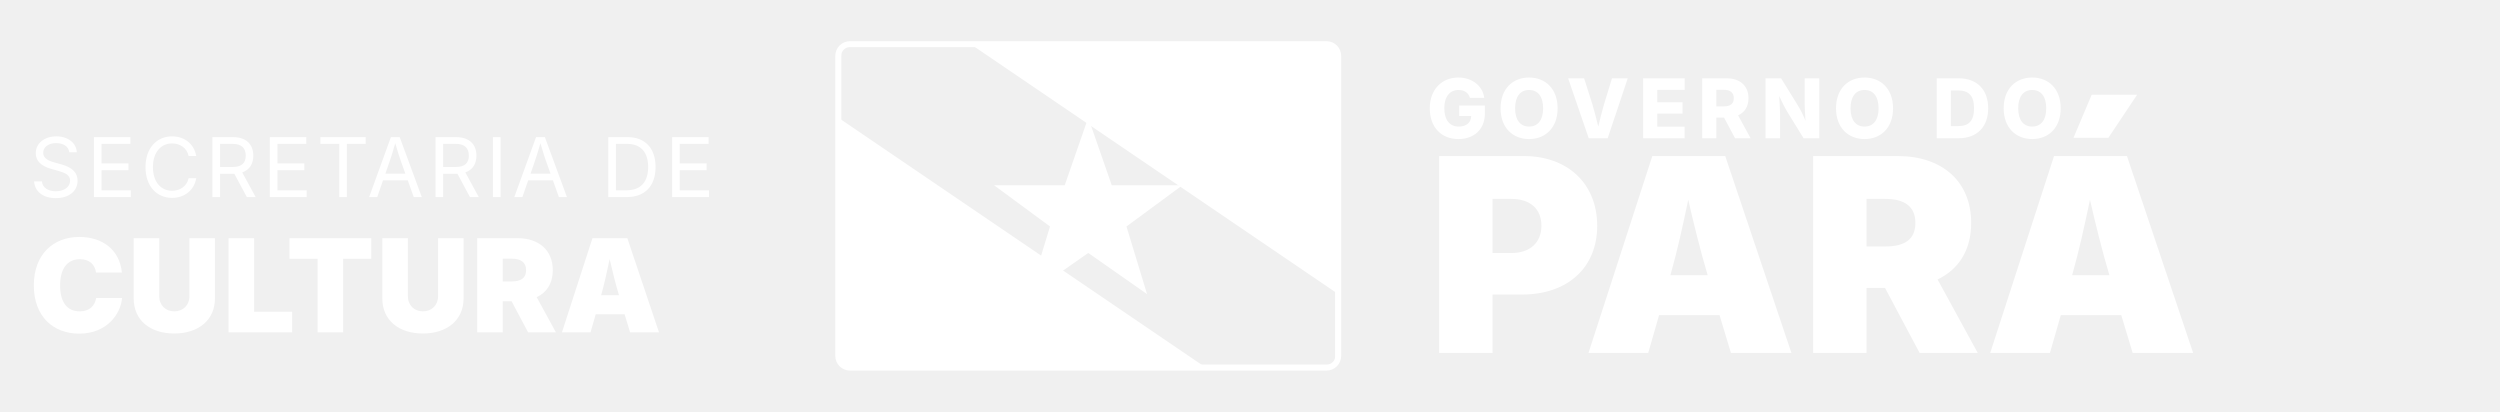
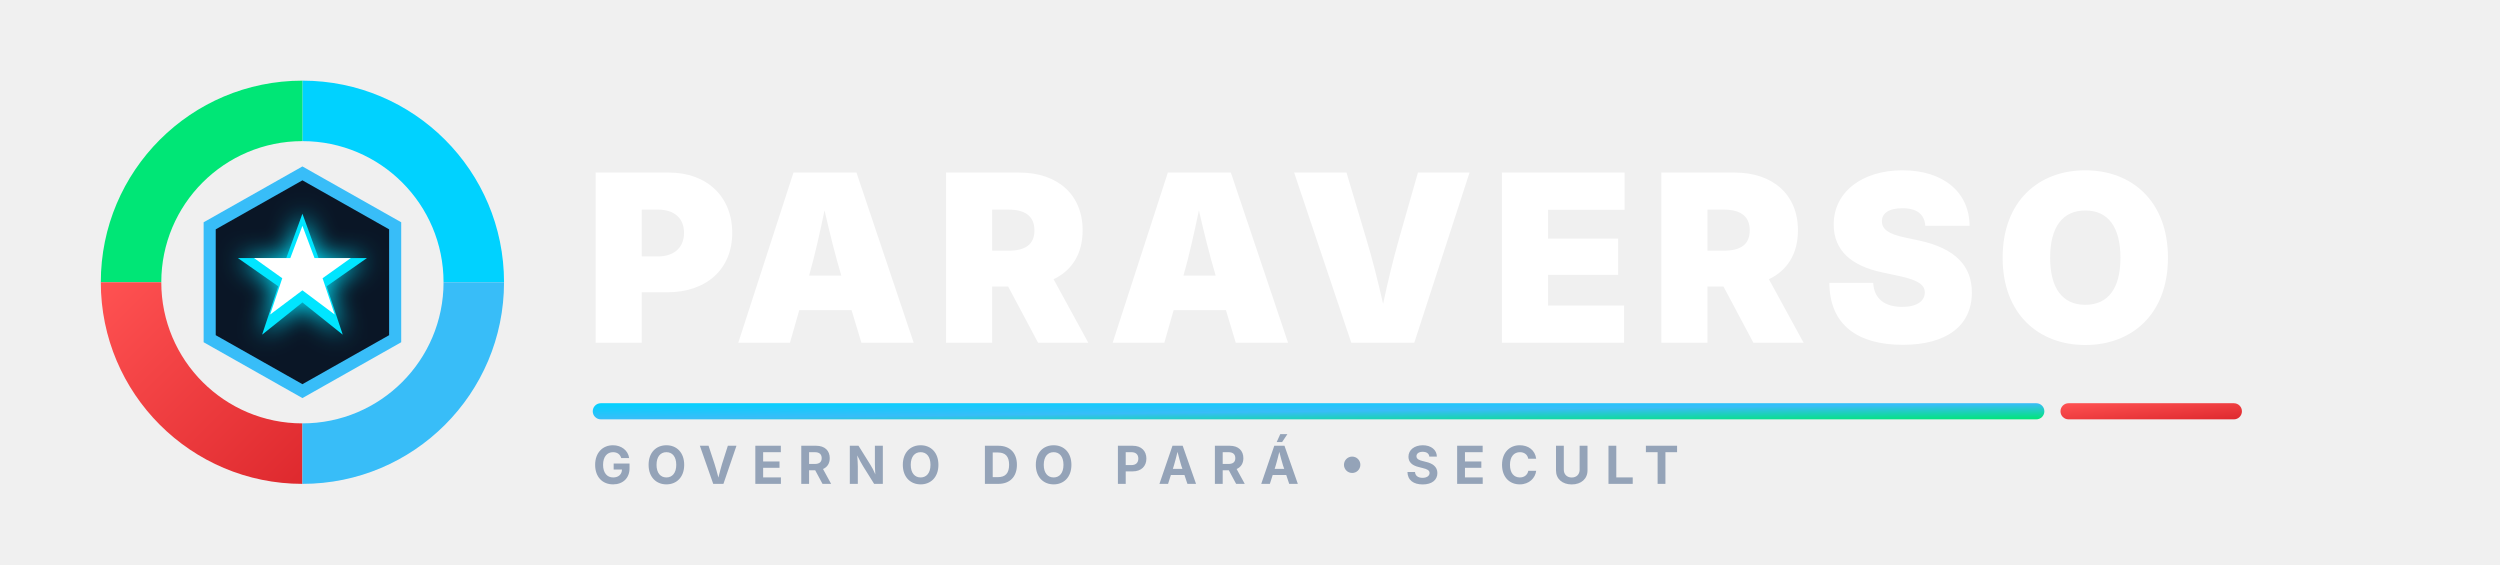
- <svg xmlns="http://www.w3.org/2000/svg" viewBox="0 0 850 140" width="850" height="140">
+ <svg xmlns="http://www.w3.org/2000/svg" viewBox="0 0 620 140" width="620" height="140">
  <defs>
-     <clipPath id="flagClipWhite">
-       <rect x="0" y="0" width="170" height="110" rx="4" />
-     </clipPath>
+     <linearGradient id="whiteGlowGrad" x1="0%" y1="0%" x2="100%" y2="100%">
+       <stop offset="0%" stop-color="#00D2FF" />
+       <stop offset="50%" stop-color="#38BDF8" />
+       <stop offset="100%" stop-color="#00E676" />
+     </linearGradient>
+     <linearGradient id="redAccentGrad" x1="0%" y1="0%" x2="100%" y2="100%">
+       <stop offset="0%" stop-color="#FF5252" />
+       <stop offset="100%" stop-color="#DE292E" />
+     </linearGradient>
+     <filter id="whiteGlow" x="-20%" y="-20%" width="140%" height="140%">
+       <feGaussianBlur stdDeviation="3" result="blur" />
+       <feComposite in="SourceGraphic" in2="blur" operator="over" />
+     </filter>
  </defs>
-   <g transform="translate(10, 15)">
-     <text x="0" y="52" font-family="'Plus Jakarta Sans', 'Inter', -apple-system, sans-serif" font-size="28" font-weight="400" fill="#FFFFFF" letter-spacing="1.5">SECRETARIA DE</text>
-     <text x="0" y="98" font-family="'Plus Jakarta Sans', 'Inter', -apple-system, sans-serif" font-size="44" font-weight="900" fill="#FFFFFF" letter-spacing="0.5">CULTURA</text>
+   <g transform="translate(20, 15)">
+     <path d="M 55,5 A 50,50 0 0 1 105,55 L 90,55 A 35,35 0 0 0 55,20 Z" fill="#00D2FF" />
+     <path d="M 55,5 A 50,50 0 0 0 5,55 L 20,55 A 35,35 0 0 1 55,20 Z" fill="#00E676" />
+     <path d="M 5,55 A 50,50 0 0 0 55,105 L 55,90 A 35,35 0 0 1 20,55 Z" fill="url(#redAccentGrad)" />
+     <path d="M 105,55 A 50,50 0 0 1 55,105 L 55,90 A 35,35 0 0 0 90,55 Z" fill="#38BDF8" />
+     <polygon points="55,28 78,41 78,69 55,82 32,69 32,41" fill="#0A1626" stroke="#38BDF8" stroke-width="3" />
+     <polygon points="55,38 59,49 71,49 61,56 65,68 55,60 45,68 49,56 39,49 51,49" fill="#00E5FF" filter="url(#whiteGlow)" />
+     <polygon points="55,41 58,49 67,49 60,54 63,63 55,57 47,63 50,54 43,49 52,49" fill="#FFFFFF" />
  </g>
-   <g transform="translate(285, 15)">
-     <g clip-path="url(#flagClipWhite)">
-       <rect x="0" y="0" width="170" height="110" fill="none" stroke="#FFFFFF" stroke-width="2" />
-       <polygon points="45,0 170,0 170,85" fill="#FFFFFF" />
-       <polygon points="0,25 0,110 125,110" fill="#FFFFFF" />
-       <polygon points="85,25 93,48 117,48 98,62 105,85 85,71 65,85 72,62 53,48 77,48" fill="#FFFFFF" />
-     </g>
-     <rect x="0" y="0" width="170" height="110" rx="4" fill="none" stroke="#FFFFFF" stroke-width="2" />
-   </g>
-   <g transform="translate(485, 15)">
-     <text x="0" y="32" font-family="'Plus Jakarta Sans', 'Inter', -apple-system, sans-serif" font-size="28" font-weight="800" fill="#FFFFFF" letter-spacing="3">GOVERNO DO</text>
-     <text x="0" y="105" font-family="'Plus Jakarta Sans', 'Inter', -apple-system, sans-serif" font-size="92" font-weight="900" fill="#FFFFFF" letter-spacing="1">PARÁ</text>
+   <g transform="translate(145, 20)">
+     <text x="0" y="65" font-family="'Plus Jakarta Sans', 'Inter', 'Montserrat', -apple-system, sans-serif" font-size="58" font-weight="900" fill="#FFFFFF" letter-spacing="4">PARAVERSO</text>
+     <rect x="2" y="80" width="360" height="4" rx="2" fill="url(#whiteGlowGrad)" />
+     <rect x="366" y="80" width="45" height="4" rx="2" fill="url(#redAccentGrad)" />
+     <text x="2" y="100" font-family="'Plus Jakarta Sans', 'Inter', -apple-system, sans-serif" font-size="13" font-weight="700" fill="#94A3B8" letter-spacing="3.5">GOVERNO DO PARÁ • SECULT</text>
  </g>
</svg>
